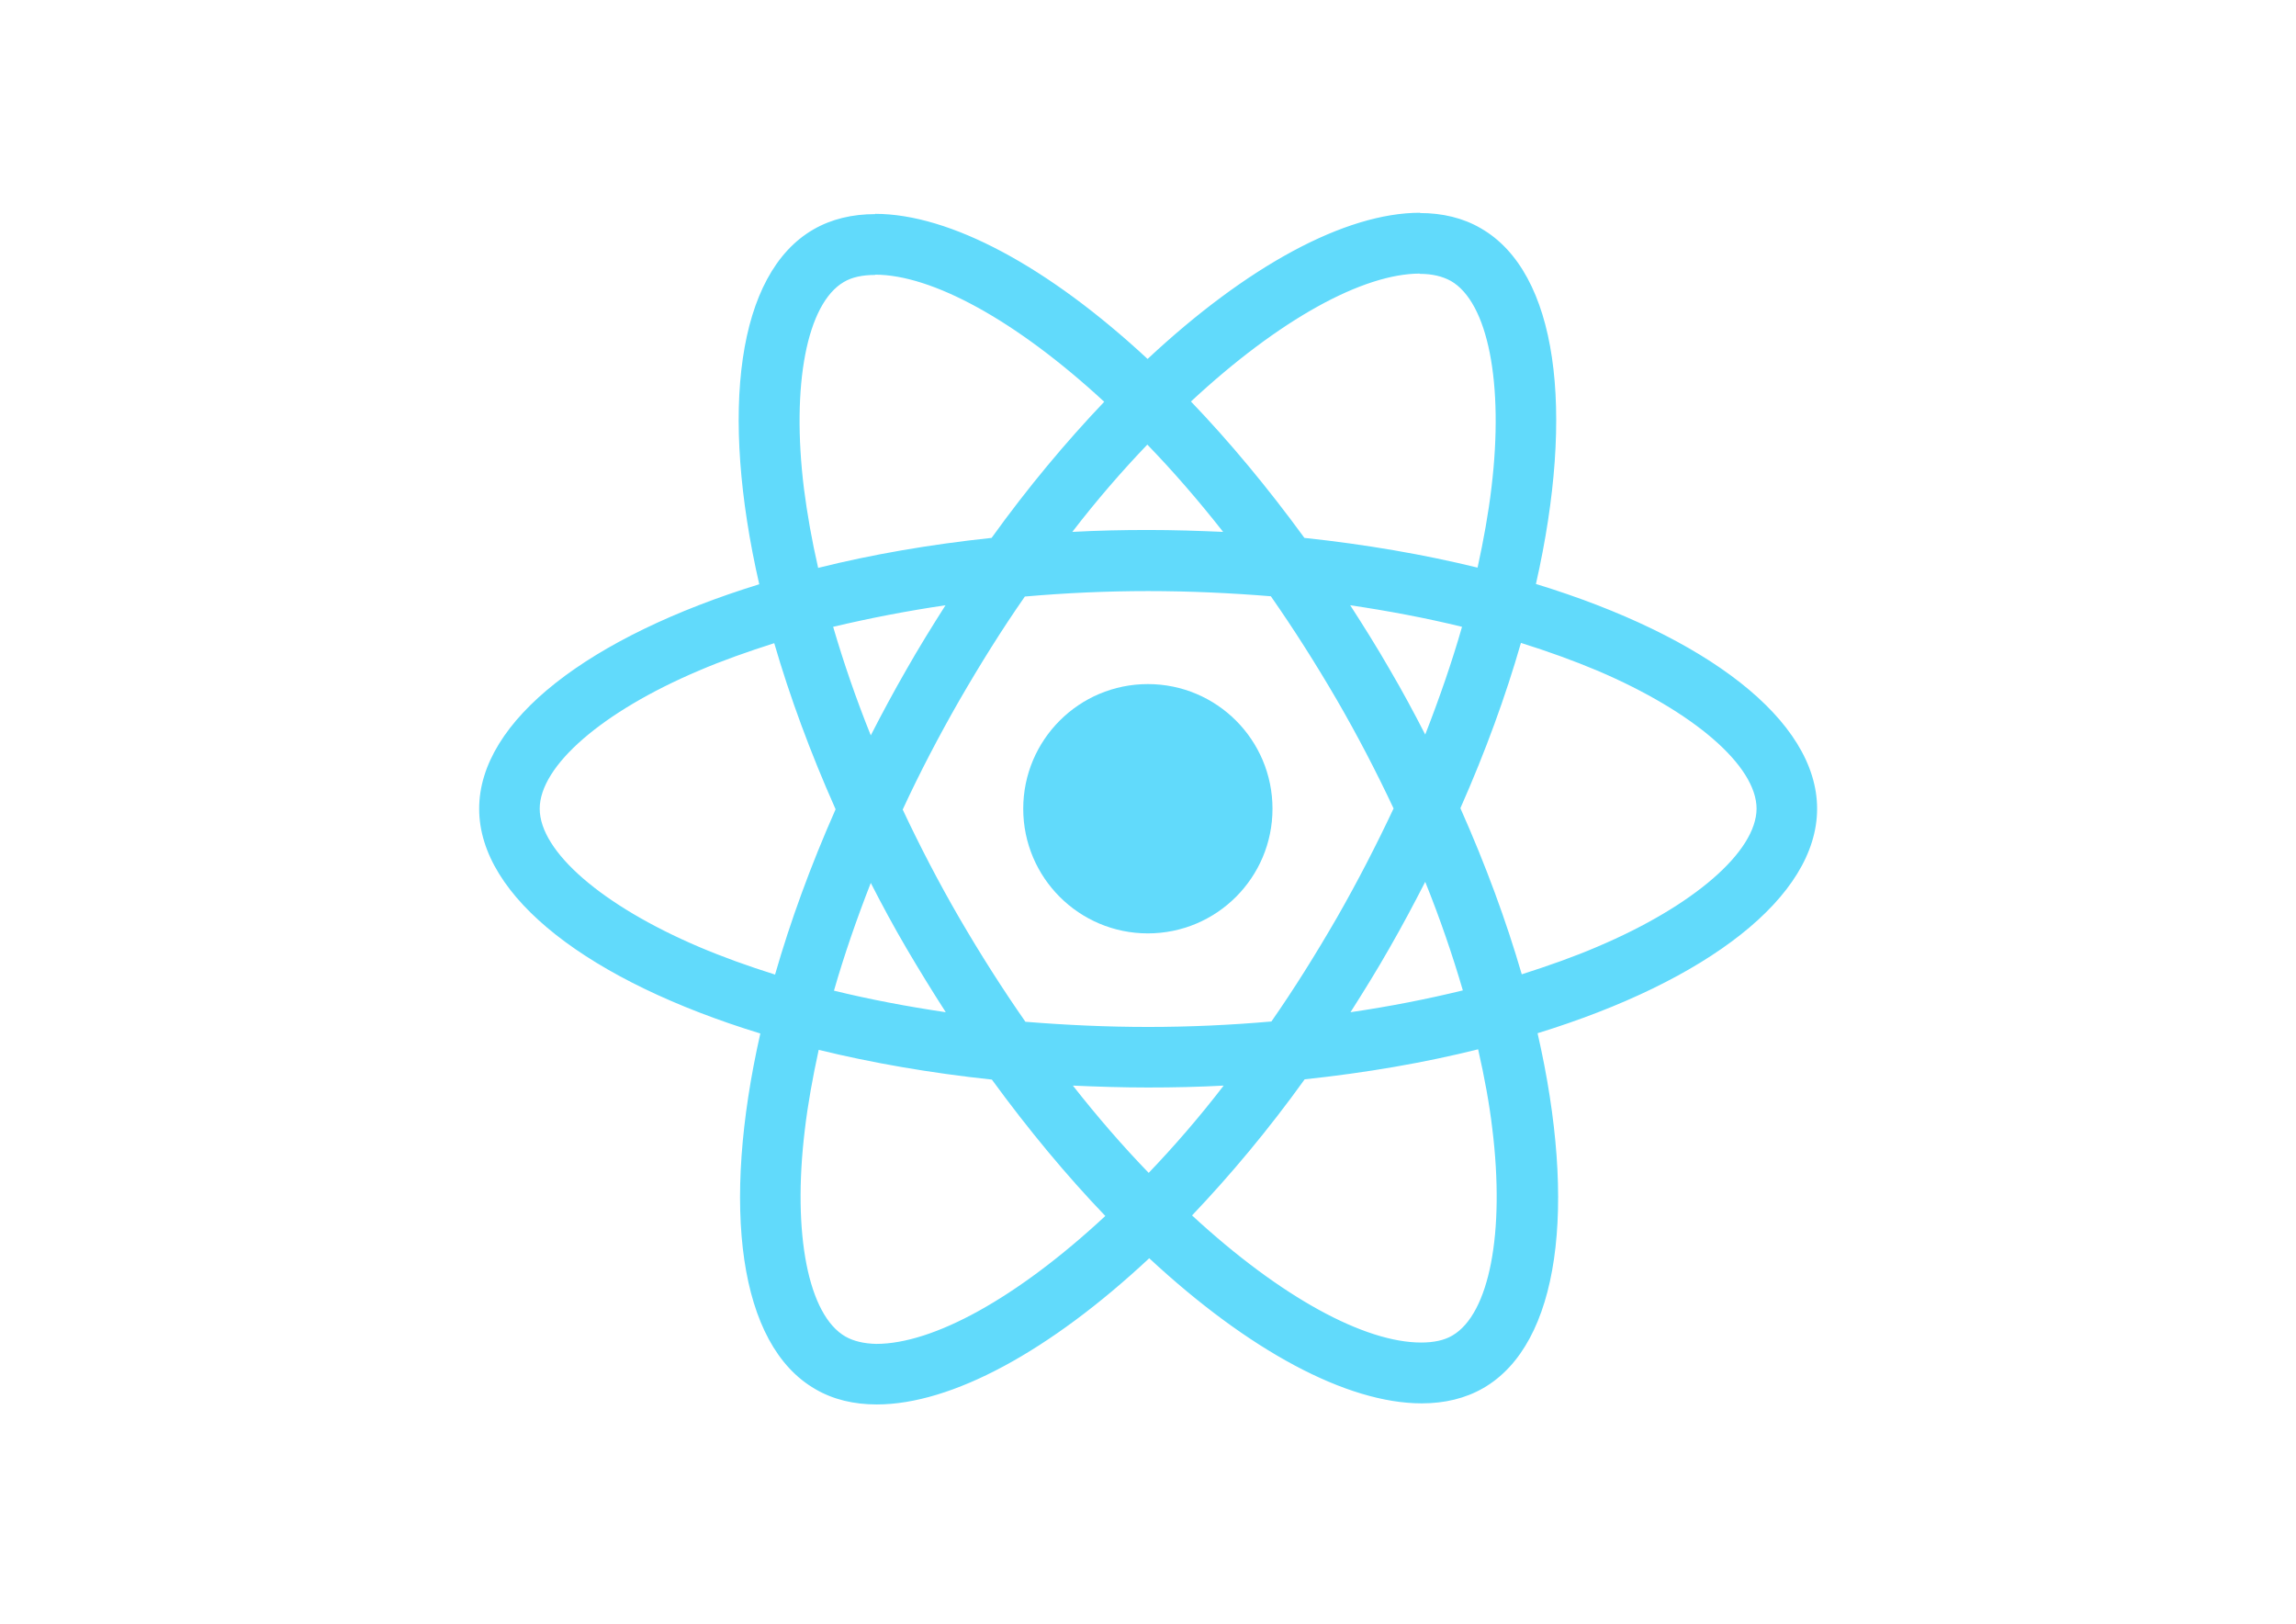
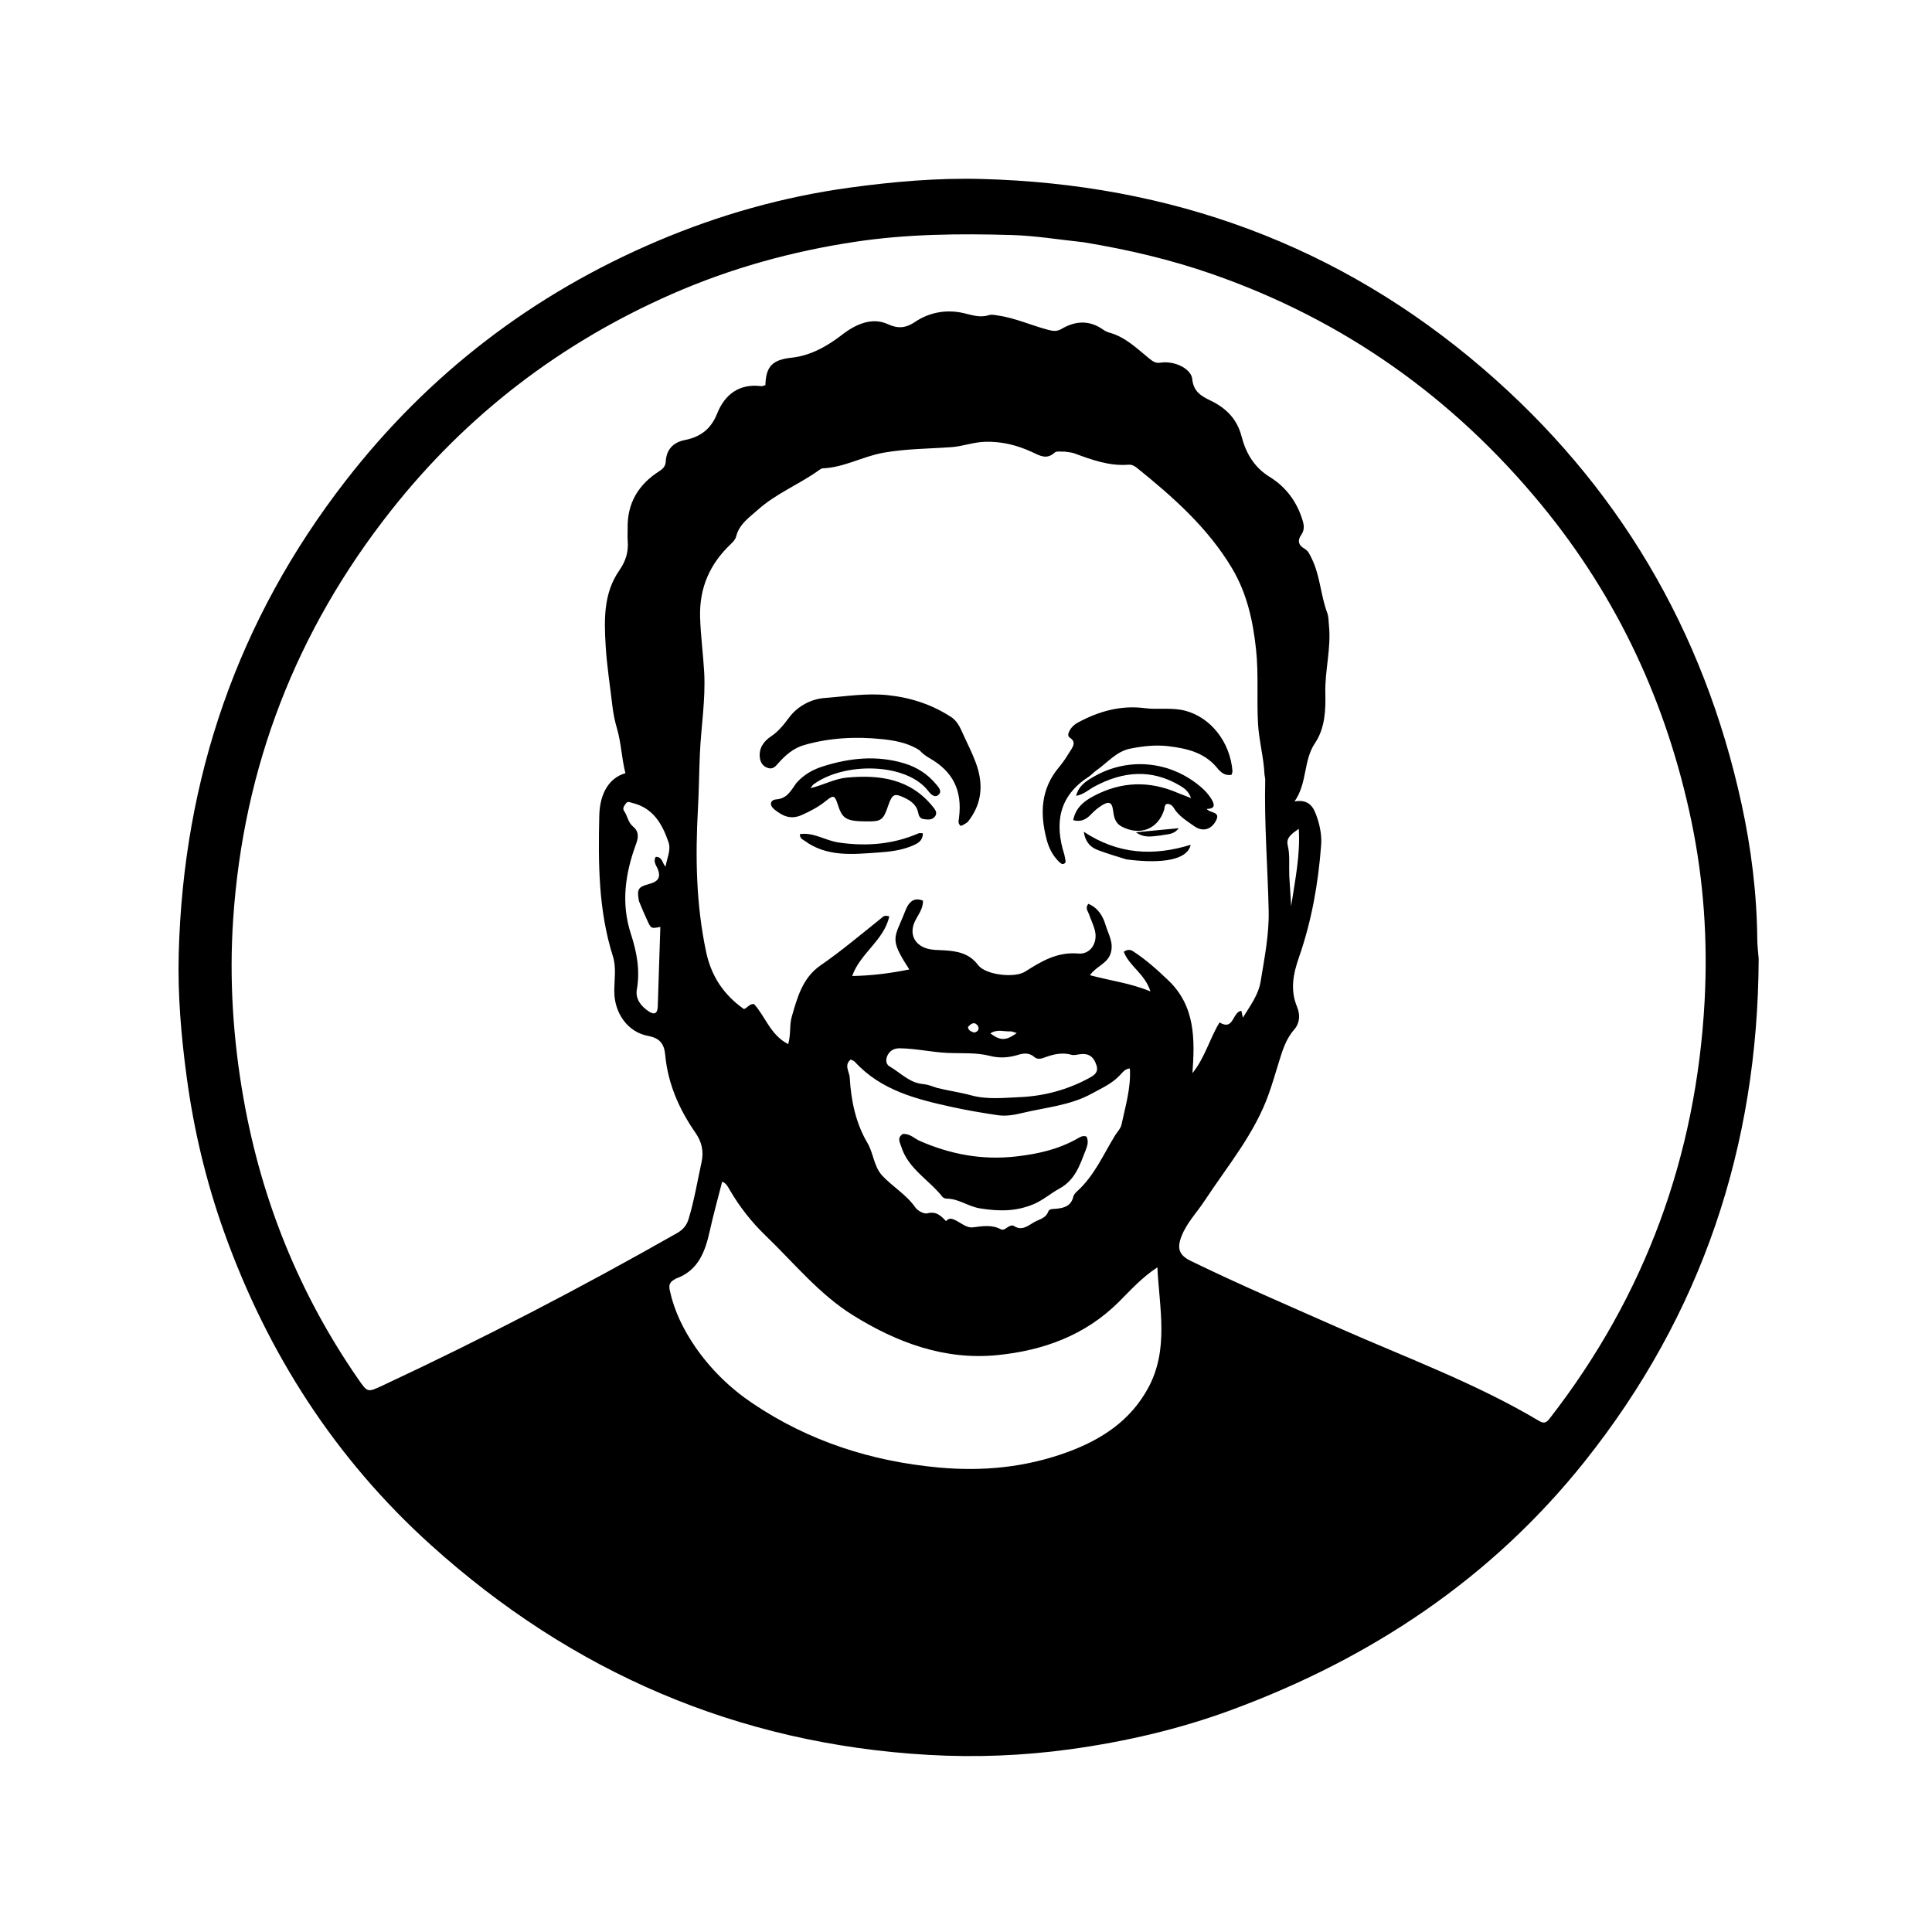
- <svg xmlns="http://www.w3.org/2000/svg" viewBox="0 0 841.9 595.3">
-   <g fill="#61DAFB">
-     <path d="M666.3 296.5c0-32.5-40.7-63.3-103.1-82.4 14.4-63.6 8-114.2-20.2-130.4-6.5-3.8-14.1-5.6-22.4-5.6v22.3c4.6 0 8.3.9 11.4 2.6 13.6 7.8 19.5 37.5 14.9 75.7-1.1 9.4-2.9 19.3-5.1 29.4-19.6-4.8-41-8.5-63.5-10.9-13.5-18.5-27.5-35.3-41.6-50 32.6-30.3 63.2-46.9 84-46.9V78c-27.5 0-63.5 19.6-99.9 53.6-36.4-33.8-72.4-53.2-99.9-53.2v22.3c20.7 0 51.4 16.5 84 46.6-14 14.7-28 31.4-41.3 49.9-22.6 2.4-44 6.1-63.6 11-2.3-10-4-19.7-5.2-29-4.7-38.2 1.1-67.9 14.6-75.8 3-1.8 6.9-2.6 11.5-2.6V78.5c-8.4 0-16 1.8-22.6 5.6-28.1 16.2-34.4 66.7-19.9 130.1-62.2 19.2-102.7 49.9-102.7 82.3 0 32.5 40.7 63.3 103.1 82.4-14.4 63.6-8 114.2 20.2 130.4 6.5 3.8 14.1 5.6 22.5 5.6 27.5 0 63.5-19.6 99.9-53.6 36.4 33.8 72.4 53.2 99.9 53.2 8.4 0 16-1.8 22.6-5.6 28.1-16.2 34.4-66.7 19.9-130.1 62-19.1 102.5-49.9 102.5-82.3zm-130.2-66.7c-3.7 12.9-8.3 26.2-13.5 39.5-4.1-8-8.4-16-13.1-24-4.6-8-9.5-15.8-14.4-23.4 14.2 2.1 27.9 4.7 41 7.9zm-45.8 106.5c-7.8 13.5-15.8 26.3-24.1 38.2-14.9 1.3-30 2-45.2 2-15.1 0-30.2-.7-45-1.9-8.3-11.9-16.4-24.6-24.2-38-7.6-13.1-14.5-26.4-20.8-39.8 6.2-13.4 13.2-26.8 20.7-39.9 7.8-13.5 15.8-26.3 24.1-38.2 14.9-1.3 30-2 45.2-2 15.1 0 30.2.7 45 1.9 8.3 11.9 16.4 24.6 24.2 38 7.6 13.1 14.5 26.4 20.8 39.8-6.3 13.4-13.2 26.8-20.7 39.9zm32.3-13c5.4 13.4 10 26.8 13.8 39.8-13.1 3.2-26.9 5.9-41.2 8 4.9-7.7 9.8-15.6 14.4-23.7 4.6-8 8.9-16.1 13-24.1zM421.2 430c-9.3-9.6-18.6-20.3-27.8-32 9 .4 18.2.7 27.5.7 9.4 0 18.7-.2 27.8-.7-9 11.7-18.3 22.4-27.5 32zm-74.4-58.9c-14.2-2.1-27.9-4.7-41-7.9 3.7-12.9 8.3-26.2 13.5-39.5 4.1 8 8.4 16 13.1 24 4.7 8 9.5 15.8 14.4 23.4zM420.7 163c9.3 9.6 18.6 20.3 27.8 32-9-.4-18.2-.7-27.5-.7-9.4 0-18.7.2-27.8.7 9-11.7 18.3-22.4 27.5-32zm-74 58.9c-4.9 7.7-9.8 15.6-14.4 23.7-4.6 8-8.9 16-13 24-5.4-13.4-10-26.8-13.8-39.8 13.1-3.1 26.9-5.8 41.2-7.9zm-90.5 125.2c-35.4-15.1-58.3-34.9-58.3-50.6 0-15.7 22.9-35.6 58.3-50.6 8.6-3.7 18-7 27.7-10.1 5.7 19.6 13.2 40 22.5 60.9-9.2 20.8-16.6 41.1-22.2 60.6-9.9-3.1-19.3-6.5-28-10.2zM310 490c-13.6-7.8-19.5-37.5-14.9-75.7 1.1-9.4 2.9-19.3 5.1-29.4 19.6 4.8 41 8.5 63.5 10.9 13.5 18.5 27.5 35.3 41.6 50-32.6 30.3-63.2 46.9-84 46.9-4.5-.1-8.3-1-11.3-2.7zm237.2-76.2c4.7 38.2-1.1 67.9-14.6 75.8-3 1.8-6.9 2.6-11.5 2.6-20.7 0-51.4-16.5-84-46.6 14-14.7 28-31.4 41.3-49.9 22.6-2.4 44-6.1 63.6-11 2.3 10.1 4.1 19.8 5.2 29.1zm38.5-66.7c-8.6 3.7-18 7-27.7 10.1-5.7-19.6-13.2-40-22.5-60.9 9.2-20.8 16.6-41.1 22.2-60.6 9.9 3.1 19.3 6.5 28.1 10.2 35.4 15.1 58.3 34.9 58.3 50.6-.1 15.7-23 35.6-58.4 50.6zM320.8 78.4z" />
-     <circle cx="420.9" cy="296.5" r="45.7" />
-     <path d="M520.5 78.1z" />
-   </g>
+ <svg xmlns="http://www.w3.org/2000/svg" version="1.1" id="Layer_1" x="0px" y="0px" width="100%" viewBox="0 0 1024 1024" enable-background="new 0 0 1024 1024" xml:space="preserve">
+   <path fill="#000000" opacity="1" stroke="none" d=" M932.13,508.105   C931.756,607.755 901.814,696.89 839.967,774.536   C790.562,836.563 726.804,878.949 652.738,906.284   C625.029,916.51 596.405,923.14 567.179,927.154   C542.206,930.583 517.035,931.565 491.933,930.117   C390.909,924.29 303.085,886.33 228.255,818.772   C177.727,773.154 141.833,717.364 118.88,653.272   C109.265,626.422 102.683,598.803 98.907,570.575   C96.019,548.988 94.142,527.264 94.725,505.442   C97.208,412.383 126.023,328.514 183.2,254.821   C227.211,198.099 282.511,155.764 348.595,127.717   C381.179,113.889 415.007,104.309 450.162,99.478   C473.429,96.28 496.767,94.242 520.234,94.86   C620.451,97.497 709.723,129.788 785.99,195.337   C857.418,256.728 902.995,333.958 923.044,426.034   C928.209,449.751 931.19,473.817 931.396,498.162   C931.423,501.316 931.871,504.467 932.13,508.105  M574.248,128.386   C561.536,127.055 548.847,124.921 536.107,124.558   C508.498,123.772 480.912,123.997 453.435,128.128   C419.833,133.18 387.406,142.128 356.331,155.755   C297.089,181.735 247.191,219.969 207.089,270.81   C156.992,334.32 128.996,406.545 123.587,487.157   C121.447,519.045 123.517,550.926 129.131,582.566   C138.701,636.497 158.738,686.009 189.912,731.028   C194.799,738.084 194.809,738.085 202.727,734.384   C255.871,709.545 307.893,682.541 358.886,653.546   C361.972,651.791 363.943,649.499 364.981,646.074   C367.974,636.197 369.637,626.039 371.837,615.99   C373.125,610.106 371.868,605.112 368.641,600.455   C359.976,587.949 353.992,574.438 352.577,559.134   C352.058,553.526 349.962,550.25 343.531,549.065   C332.659,547.06 325.694,536.965 325.591,525.739   C325.533,519.435 326.783,512.963 324.847,506.846   C317.134,482.471 317.05,457.415 317.634,432.259   C317.904,420.591 322.803,412.265 331.491,409.805   C329.467,402.005 329.297,393.856 326.987,386.035   C325.819,382.083 325.023,378.023 324.542,373.857   C323.323,363.32 321.641,352.849 321.009,342.232   C320.178,328.283 319.865,314.37 328.255,302.314   C331.729,297.322 333.19,292.372 332.692,286.526   C332.509,284.376 332.706,282.195 332.66,280.03   C332.371,266.646 338.432,256.748 349.479,249.696   C351.48,248.419 352.722,247.058 352.86,244.615   C353.22,238.245 356.822,234.451 362.888,233.251   C371.191,231.608 376.763,227.522 380.081,219.236   C384.109,209.178 391.686,203.187 403.441,204.663   C404.175,204.755 404.977,204.309 405.683,204.13   C405.916,194.162 409.492,190.653 419.54,189.589   C429.804,188.503 438.728,183.3 446.433,177.337   C453.666,171.74 462.315,167.998 470.617,171.834   C475.875,174.263 480.09,173.954 484.986,170.638   C492.68,165.428 501.796,163.916 510.643,165.936   C515.243,166.986 519.394,168.532 524.052,167.05   C525.536,166.578 526.994,166.935 528.489,167.143   C537.954,168.462 546.646,172.497 555.806,174.895   C558.244,175.533 560.36,175.676 562.493,174.411   C570.072,169.916 577.531,169.563 584.921,174.871   C585.85,175.538 586.982,176.017 588.091,176.325   C596.55,178.673 602.609,184.755 609.137,190.023   C611.074,191.587 612.451,192.64 615.192,192.217   C622.457,191.093 631.365,195.373 631.913,200.919   C632.562,207.475 636.579,209.913 641.572,212.293   C649.738,216.186 655.649,222.033 658.021,231.193   C660.325,240.088 664.674,247.66 672.894,252.729   C681.697,258.157 687.494,266.068 690.477,276.056   C691.3,278.809 691.341,281.141 689.623,283.585   C687.645,286.4 688.139,288.987 691.247,290.705   C693.476,291.937 694.256,294.021 695.295,296.149   C699.718,305.21 699.948,315.432 703.43,324.737   C704.263,326.962 704.146,329.305 704.382,331.619   C705.61,343.618 702.161,355.322 702.454,367.38   C702.668,376.172 702.344,385.918 696.973,393.865   C690.728,403.106 693.014,414.914 686.136,424.773   C694.368,423.377 696.503,428.454 698.209,433.662   C699.709,438.246 700.59,443.043 700.229,447.899   C698.722,468.183 695.188,488.17 688.494,507.337   C685.328,516.402 683.761,524.744 687.504,533.758   C689.219,537.888 688.898,542.342 686.025,545.602   C681.419,550.829 679.628,557.11 677.673,563.442   C676.007,568.84 674.415,574.267 672.542,579.594   C665.078,600.824 650.629,617.91 638.511,636.359   C634.414,642.597 629.079,648.007 626.272,655.112   C623.657,661.734 624.939,665.292 631.179,668.331   C656.788,680.8 682.961,692.022 708.998,703.547   C744.913,719.444 781.926,732.982 815.84,753.17   C818.639,754.837 819.856,753.765 821.497,751.651   C872.005,686.566 899.042,612.681 903.474,530.625   C905.209,498.5 903.017,466.436 896.397,434.843   C883.399,372.802 857.453,316.815 817.139,267.756   C770.247,210.694 712.161,169.484 642.246,145.182   C620.366,137.576 597.929,132.298 574.248,128.386  M564.31,239.367   C562.496,239.501 560.029,238.926 558.982,239.892   C554.746,243.798 551.052,241.481 547.12,239.654   C539.176,235.963 530.968,233.892 522.032,234.162   C515.932,234.347 510.273,236.558 504.386,236.989   C492.327,237.871 480.316,237.805 468.225,239.959   C457.212,241.92 447.367,247.782 436.093,248.231   C435.341,248.261 434.553,248.86 433.885,249.338   C423.512,256.764 411.484,261.461 401.734,270.151   C396.924,274.437 391.855,277.752 390.174,284.34   C389.76,285.963 388.565,287.197 387.329,288.37   C376.254,298.884 370.623,311.524 371.066,327.07   C371.347,336.892 372.694,346.587 373.235,356.345   C374.037,370.804 371.575,385.185 370.951,399.631   C370.534,409.266 370.463,418.92 369.928,428.558   C368.516,454.017 368.913,479.351 374.258,504.509   C377.021,517.519 383.636,527.304 394.281,534.824   C396.161,534.291 397.128,531.927 399.672,532.182   C405.649,538.741 408.337,548.58 417.755,553.404   C419.292,547.926 418.36,543.377 419.609,539.017   C422.572,528.684 425.392,518.249 434.837,511.721   C446.081,503.949 456.497,495.152 467.136,486.624   C468.001,485.93 468.733,484.834 471.328,485.732   C468.537,498.469 455.832,505.282 451.685,517.299   C462.082,517.138 471.954,515.844 481.967,513.825   C470.847,496.818 474.201,497.448 479.823,482.77   C480.061,482.148 480.327,481.534 480.629,480.941   C482.442,477.38 485.039,475.712 489.185,477.348   C489.357,481.98 486.265,485.16 484.665,488.907   C482.049,495.033 484.648,500.603 491.008,502.648   C494.088,503.638 497.233,503.502 500.386,503.689   C507.291,504.099 513.691,505.223 518.398,511.492   C522.355,516.76 537.729,518.544 543.367,514.963   C551.991,509.487 560.418,504.404 571.523,505.395   C577.946,505.969 581.887,499.74 580.352,493.326   C579.623,490.281 578.168,487.416 577.139,484.435   C576.585,482.829 575.01,481.276 576.855,479.049   C582.023,481.205 584.573,485.52 586.075,490.543   C587.515,495.358 590.467,499.758 588.63,505.41   C586.896,510.745 581.182,512.007 577.681,516.879   C588.685,519.838 599.092,521.032 609.76,525.478   C606.803,516.042 598.434,512.037 595.626,504.445   C597.66,503.029 599.301,503.376 600.47,504.133   C607.341,508.582 613.42,514.05 619.308,519.685   C633.535,533.303 633.331,550.825 632.018,568.779   C638.612,560.693 641.074,550.661 646.376,541.911   C654.041,546.526 653.063,536.44 657.939,535.722   C658.185,536.828 658.435,537.947 658.752,539.365   C662.692,532.947 666.99,527.34 668.164,520.182   C670.206,507.73 672.704,495.182 672.423,482.64   C671.906,459.528 670.041,436.446 670.594,413.295   C670.617,412.312 670.247,411.325 670.2,410.333   C669.778,401.349 667.291,392.603 666.781,383.68   C666.031,370.567 667.144,357.403 665.736,344.263   C664.107,329.068 660.934,314.484 652.975,301.158   C640.164,279.71 621.863,263.537 602.746,248.101   C601.425,247.034 599.932,246.159 598.194,246.301   C588.049,247.127 578.803,243.758 569.547,240.338   C568.161,239.826 566.632,239.699 564.31,239.367  M368.561,713.977   C376.811,725.909 387.071,735.865 399.058,743.918   C428.837,763.924 461.836,774.521 497.485,777.805   C520.9,779.962 543.607,777.756 565.688,769.678   C583.701,763.089 599.086,753.087 608.537,735.691   C619.665,715.209 614.505,693.597 613.439,671.721   C605.178,677.1 599.21,683.869 592.853,690.176   C575.088,707.8 552.992,715.786 528.768,718.226   C500.696,721.053 475.55,711.66 452.194,697.177   C434.174,686.001 420.844,669.391 405.745,654.86   C398.279,647.675 391.915,639.533 386.69,630.535   C385.762,628.938 384.886,627.122 382.766,626.308   C380.51,635.19 378.132,643.669 376.232,652.253   C373.775,663.351 370.177,673.457 358.18,677.713   C357.874,677.821 357.628,678.086 357.337,678.246   C355.006,679.523 354.375,681.068 355.002,683.957   C357.342,694.727 361.999,704.366 368.561,713.977  M450.915,561.564   C447.199,564.511 450.198,568.027 450.377,571.134   C451.073,583.273 453.527,595.223 459.725,605.721   C463.052,611.357 463.084,618.284 467.675,623.181   C473.188,629.061 480.38,633.149 485.12,639.94   C486.356,641.711 489.712,643.558 491.494,643.089   C496.146,641.864 498.674,644.307 501.386,647.216   C502.897,645.719 503.881,645.592 506.009,646.558   C509.144,647.982 512.247,650.913 515.531,650.532   C520.669,649.938 525.561,648.949 530.417,651.521   C531.579,652.136 532.69,651.438 533.647,650.733   C534.779,649.899 536.354,649.119 537.356,649.772   C541.755,652.64 544.968,649.523 548.244,647.702   C550.858,646.249 554.264,645.711 555.556,642.253   C556.168,640.614 557.944,640.806 559.463,640.683   C563.766,640.334 567.66,639.371 568.867,634.294   C569.115,633.247 569.993,632.22 570.833,631.464   C579.946,623.266 584.707,612.123 590.906,601.955   C592.095,600.004 593.959,598.207 594.406,596.105   C596.49,586.304 599.493,576.612 598.857,566.314   C596.435,566.43 595.067,568.268 593.657,569.795   C589.485,574.311 584.055,576.666 578.788,579.571   C567.124,586.005 554.095,586.926 541.607,589.958   C537.508,590.954 533.145,591.717 528.75,591.061   C520.71,589.861 512.64,588.508 504.76,586.783   C485.907,582.657 467.014,577.984 453.137,562.845   C452.701,562.369 452.038,562.101 450.915,561.564  M496.771,576.638   C502.701,578.124 508.767,578.912 514.689,580.541   C523.153,582.867 531.942,581.875 540.537,581.502   C553.259,580.949 565.463,577.698 576.775,571.65   C579.382,570.256 582.393,568.689 581.216,564.84   C579.664,559.763 576.799,558.048 571.913,558.825   C570.613,559.031 569.174,559.412 567.983,559.07   C562.868,557.599 558.098,558.834 553.378,560.591   C551.533,561.278 549.748,561.547 548.196,560.205   C545.58,557.941 542.708,558.151 539.726,559.057   C534.768,560.562 530.009,561.013 524.709,559.648   C517.402,557.765 509.611,558.409 502.118,558.063   C493.635,557.671 485.379,555.711 476.905,555.621   C473.94,555.589 471.975,556.717 470.687,558.849   C469.443,560.909 469.182,563.88 471.448,565.187   C477.265,568.542 482.054,573.985 489.273,574.584   C491.672,574.783 493.789,575.65 496.771,576.638  M338.651,477.588   C337.513,471.19 338.106,470.123 344.294,468.452   C348.6,467.289 350.478,465.185 348.593,460.552   C347.813,458.635 346.049,456.558 347.557,454.153   C351.127,454.088 350.937,457.512 352.777,459.344   C353.449,454.876 355.765,450.616 354.338,446.427   C351.034,436.731 346.158,428.153 335.01,425.541   C333.882,425.276 332.734,424.543 331.829,425.744   C330.934,426.931 329.762,428.434 330.758,429.819   C332.605,432.387 332.862,435.869 335.385,437.948   C338.65,440.638 338.497,443.601 337.14,447.291   C331.403,462.886 329.047,478.658 334.389,495.018   C337.488,504.509 339.344,514.22 337.541,524.434   C336.665,529.396 339.704,533.31 343.858,536.07   C346.963,538.133 348.505,537.029 348.624,533.514   C349.1,519.434 349.549,505.352 349.995,491.271   C345.047,492.255 345.053,492.252 342.887,487.43   C341.528,484.405 340.145,481.391 338.651,477.588  M683.351,464.4   C683.65,469.187 683.949,473.975 684.342,480.258   C686.478,466.017 689.228,453.334 688.38,439.265   C684.433,442.06 681.572,444.098 682.524,448.021   C683.768,453.146 683.115,458.294 683.351,464.4  M535.911,546.632   C532.33,546.948 528.497,545.226 524.916,547.738   C530.348,551.693 533.095,551.654 538.913,547.557   C537.994,547.237 537.271,546.985 535.911,546.632  M516.255,547.272   C518.824,546.872 519.201,544.765 518.041,543.395   C516.187,541.203 514.431,542.853 513.036,544.308   C513.272,546.167 514.496,546.655 516.255,547.272  z" />
+   <path fill="#000000" opacity="1" stroke="none" d=" M487.303,397.616   C481.107,393.663 474.128,392.456 467.63,391.772   C453.745,390.311 439.68,391 426.112,394.914   C420.622,396.498 416.174,400.303 412.428,404.619   C410.882,406.4 409.527,407.864 407.029,407.048   C404.372,406.179 403.03,404.202 402.725,401.483   C402.149,396.351 404.908,392.797 408.761,390.218   C412.863,387.472 415.564,383.826 418.527,379.949   C422.885,374.249 429.909,370.503 436.908,369.972   C448.091,369.123 459.233,367.251 470.653,368.46   C482.888,369.756 493.972,373.443 504.169,380.077   C508.001,382.57 509.367,386.886 511.216,390.762   C513.291,395.107 515.391,399.464 517.086,403.964   C520.99,414.325 520.919,424.425 514.275,433.838   C512.653,436.137 512.615,436.111 509.359,437.784   C507.542,436.653 508.098,434.984 508.305,433.34   C510.109,419.043 505.108,408.881 492.642,401.817   C490.717,400.727 489.039,399.47 487.303,397.616  z" />
+   <path fill="#000000" opacity="1" stroke="none" d=" M564.421,454.453   C564.651,455.804 565.166,456.974 564.229,457.636   C563.014,458.495 562.039,457.464 561.217,456.666   C557.894,453.441 555.908,449.378 554.755,445.018   C551.102,431.207 551.581,418.068 561.408,406.494   C563.761,403.722 565.688,400.567 567.627,397.472   C568.964,395.339 570.23,393.106 567.13,391.073   C565.541,390.03 566.289,388.369 567.032,387.031   C568.028,385.237 569.566,383.905 571.33,382.952   C582.375,376.989 594.042,373.688 606.702,375.334   C613.791,376.255 620.963,374.843 628.042,376.665   C641.868,380.225 652.009,393.48 653.228,408.612   C653.277,409.224 652.95,409.867 652.766,410.628   C649.148,411.41 646.851,409.132 645.078,406.971   C638.384,398.81 629.044,396.699 619.418,395.516   C612.644,394.684 605.805,395.448 599.099,396.775   C591.674,398.244 587.034,404.189 581.219,408.236   C579.723,409.276 578.515,410.743 576.989,411.726   C561.133,421.944 558.808,436.318 564.16,453.093   C564.261,453.408 564.296,453.743 564.421,454.453  z" />
+   <path fill="#000000" opacity="1" stroke="none" d=" M422.026,415.086   C426.005,410.568 430.704,407.939 436.071,406.23   C450.483,401.641 464.995,400.174 479.673,404.72   C486.142,406.725 491.724,410.361 496.073,415.579   C497.319,417.074 499.545,419.336 497.456,421.236   C495.369,423.133 493.258,420.891 492.044,419.304   C480.384,404.072 447.223,403.821 431.126,415.793   C430.761,416.064 430.533,416.52 429.559,417.753   C436.66,416.016 442.39,412.746 448.792,412.147   C466.238,410.515 482.429,412.754 494.359,427.483   C495.568,428.976 497.131,430.788 495.481,432.836   C493.92,434.774 491.578,434.438 489.436,434.108   C487.741,433.848 487,432.577 486.708,430.954   C486.023,427.152 483.405,424.859 480.209,423.24   C474.1,420.147 472.935,420.67 470.769,426.992   C468.095,434.8 467.168,435.458 458.986,435.364   C448.52,435.244 446.429,433.996 444.036,426.444   C442.477,421.522 441.806,421.205 437.756,424.492   C433.853,427.661 429.613,429.902 424.988,431.958   C418.911,434.66 414.656,432.4 410.403,428.985   C407.728,426.836 408.04,423.968 411.53,423.682   C417.192,423.218 419.181,419.105 422.026,415.086  z" />
+   <path fill="#000000" opacity="1" stroke="none" d=" M624.446,420.339   C626.628,421.219 628.47,421.935 631.293,423.032   C629.995,419.468 627.895,417.885 625.546,416.481   C610.284,407.355 595.146,408.779 580.025,416.899   C577.06,418.492 574.544,421.028 570.38,421.824   C571.706,416.421 575.665,414.018 579.34,411.864   C597.798,401.046 620.269,403.235 636.513,417.133   C638.678,418.986 640.585,421.065 642.067,423.507   C643.795,426.356 644.288,428.738 639.553,428.723   C641.329,431.157 647.318,429.938 644.348,435.239   C641.661,440.036 637.137,440.935 632.739,437.743   C628.855,434.924 624.667,432.509 622.093,428.181   C621.37,426.964 620.093,425.924 618.376,426.113   C617.061,426.771 617.354,428.135 617.024,429.187   C613.79,439.481 604.249,443.191 594.55,438.108   C590.795,436.141 590.357,432.604 589.909,429.258   C589.308,424.781 587.325,424.868 584.207,426.745   C581.904,428.132 579.929,429.873 578.07,431.812   C575.683,434.299 572.881,435.8 568.825,434.709   C570.114,428.002 574.686,424.522 579.895,421.794   C594.338,414.23 609.111,413.653 624.446,420.339  z" />
+   <path fill="#000000" opacity="1" stroke="none" d=" M444.529,446.55   C459.372,448.704 473.393,447.519 486.877,441.672   C487.414,441.44 488.14,441.643 489.127,441.643   C489.14,445.927 486.051,447.233 483.098,448.452   C477.513,450.757 471.488,451.43 465.596,451.842   C452.05,452.791 438.247,454.383 426.235,445.476   C425.348,444.818 424.023,444.581 423.936,442.115   C431.238,440.979 437.371,445.506 444.529,446.55  z" />
+   <path fill="#000000" opacity="1" stroke="none" d=" M596.955,455.481   C591.639,453.804 586.673,452.402 581.882,450.545   C578.297,449.156 575.393,446.797 574.412,440.86   C592.615,452.872 611.349,453.873 631.086,447.751   C629.023,457.31 611.082,457.381 596.955,455.481  z" />
+   <path fill="#000000" opacity="1" stroke="none" d=" M615.37,442.789   C610.947,443.178 606.829,444.501 602.044,441.129   C610.084,440.357 617.012,439.691 624.766,438.946   C622.045,442.6 618.675,442.003 615.37,442.789  z" />
+   <path fill="#000000" opacity="1" stroke="none" d=" M478.514,601.03   C482.352,600.753 484.582,603.437 487.432,604.684   C503.727,611.813 520.478,614.981 538.42,612.96   C550.021,611.653 560.958,609.212 571.109,603.439   C572.518,602.638 573.981,601.672 575.853,602.398   C577.109,604.865 576.324,607.357 575.438,609.605   C572.361,617.415 569.909,625.403 561.495,629.981   C556.852,632.508 552.876,636.122 547.748,638.268   C538.367,642.193 529.351,642.053 519.414,640.465   C513.121,639.46 508.126,635.33 501.815,635.296   C501.053,635.292 500.007,634.976 499.577,634.426   C492.497,625.356 481.38,619.595 477.687,607.75   C476.972,605.457 475.287,603.135 478.514,601.03  z" />
</svg>
